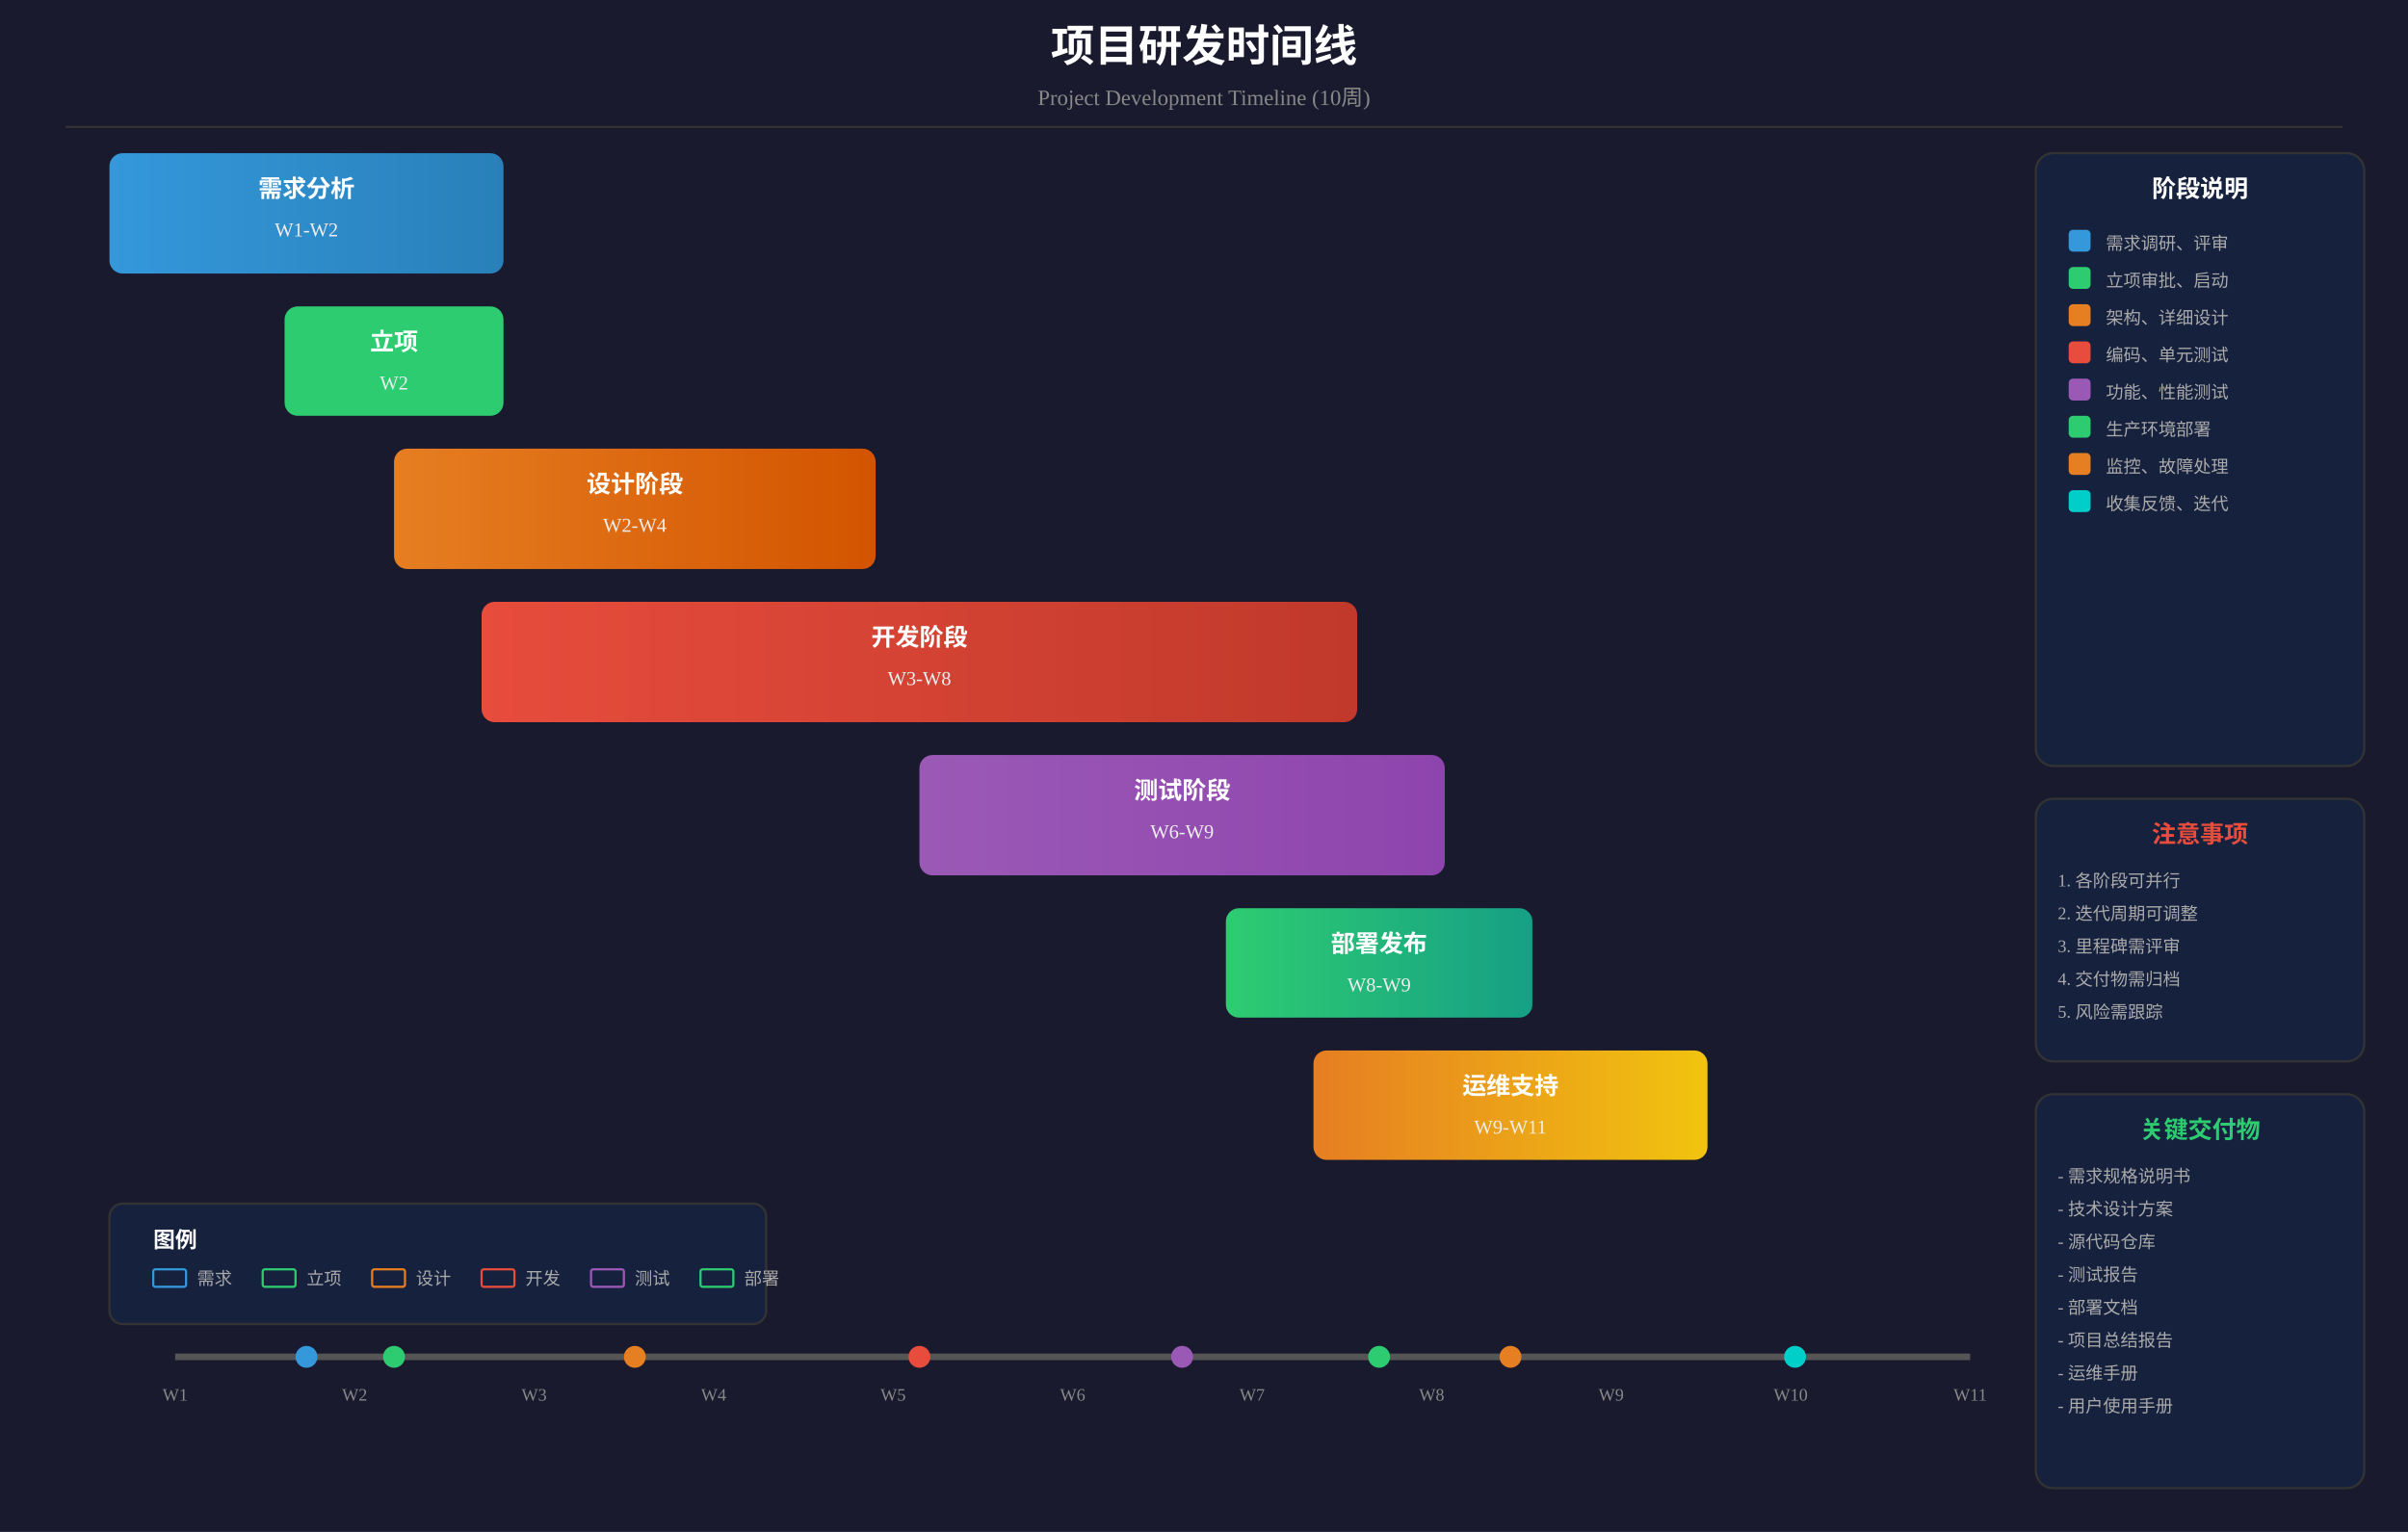
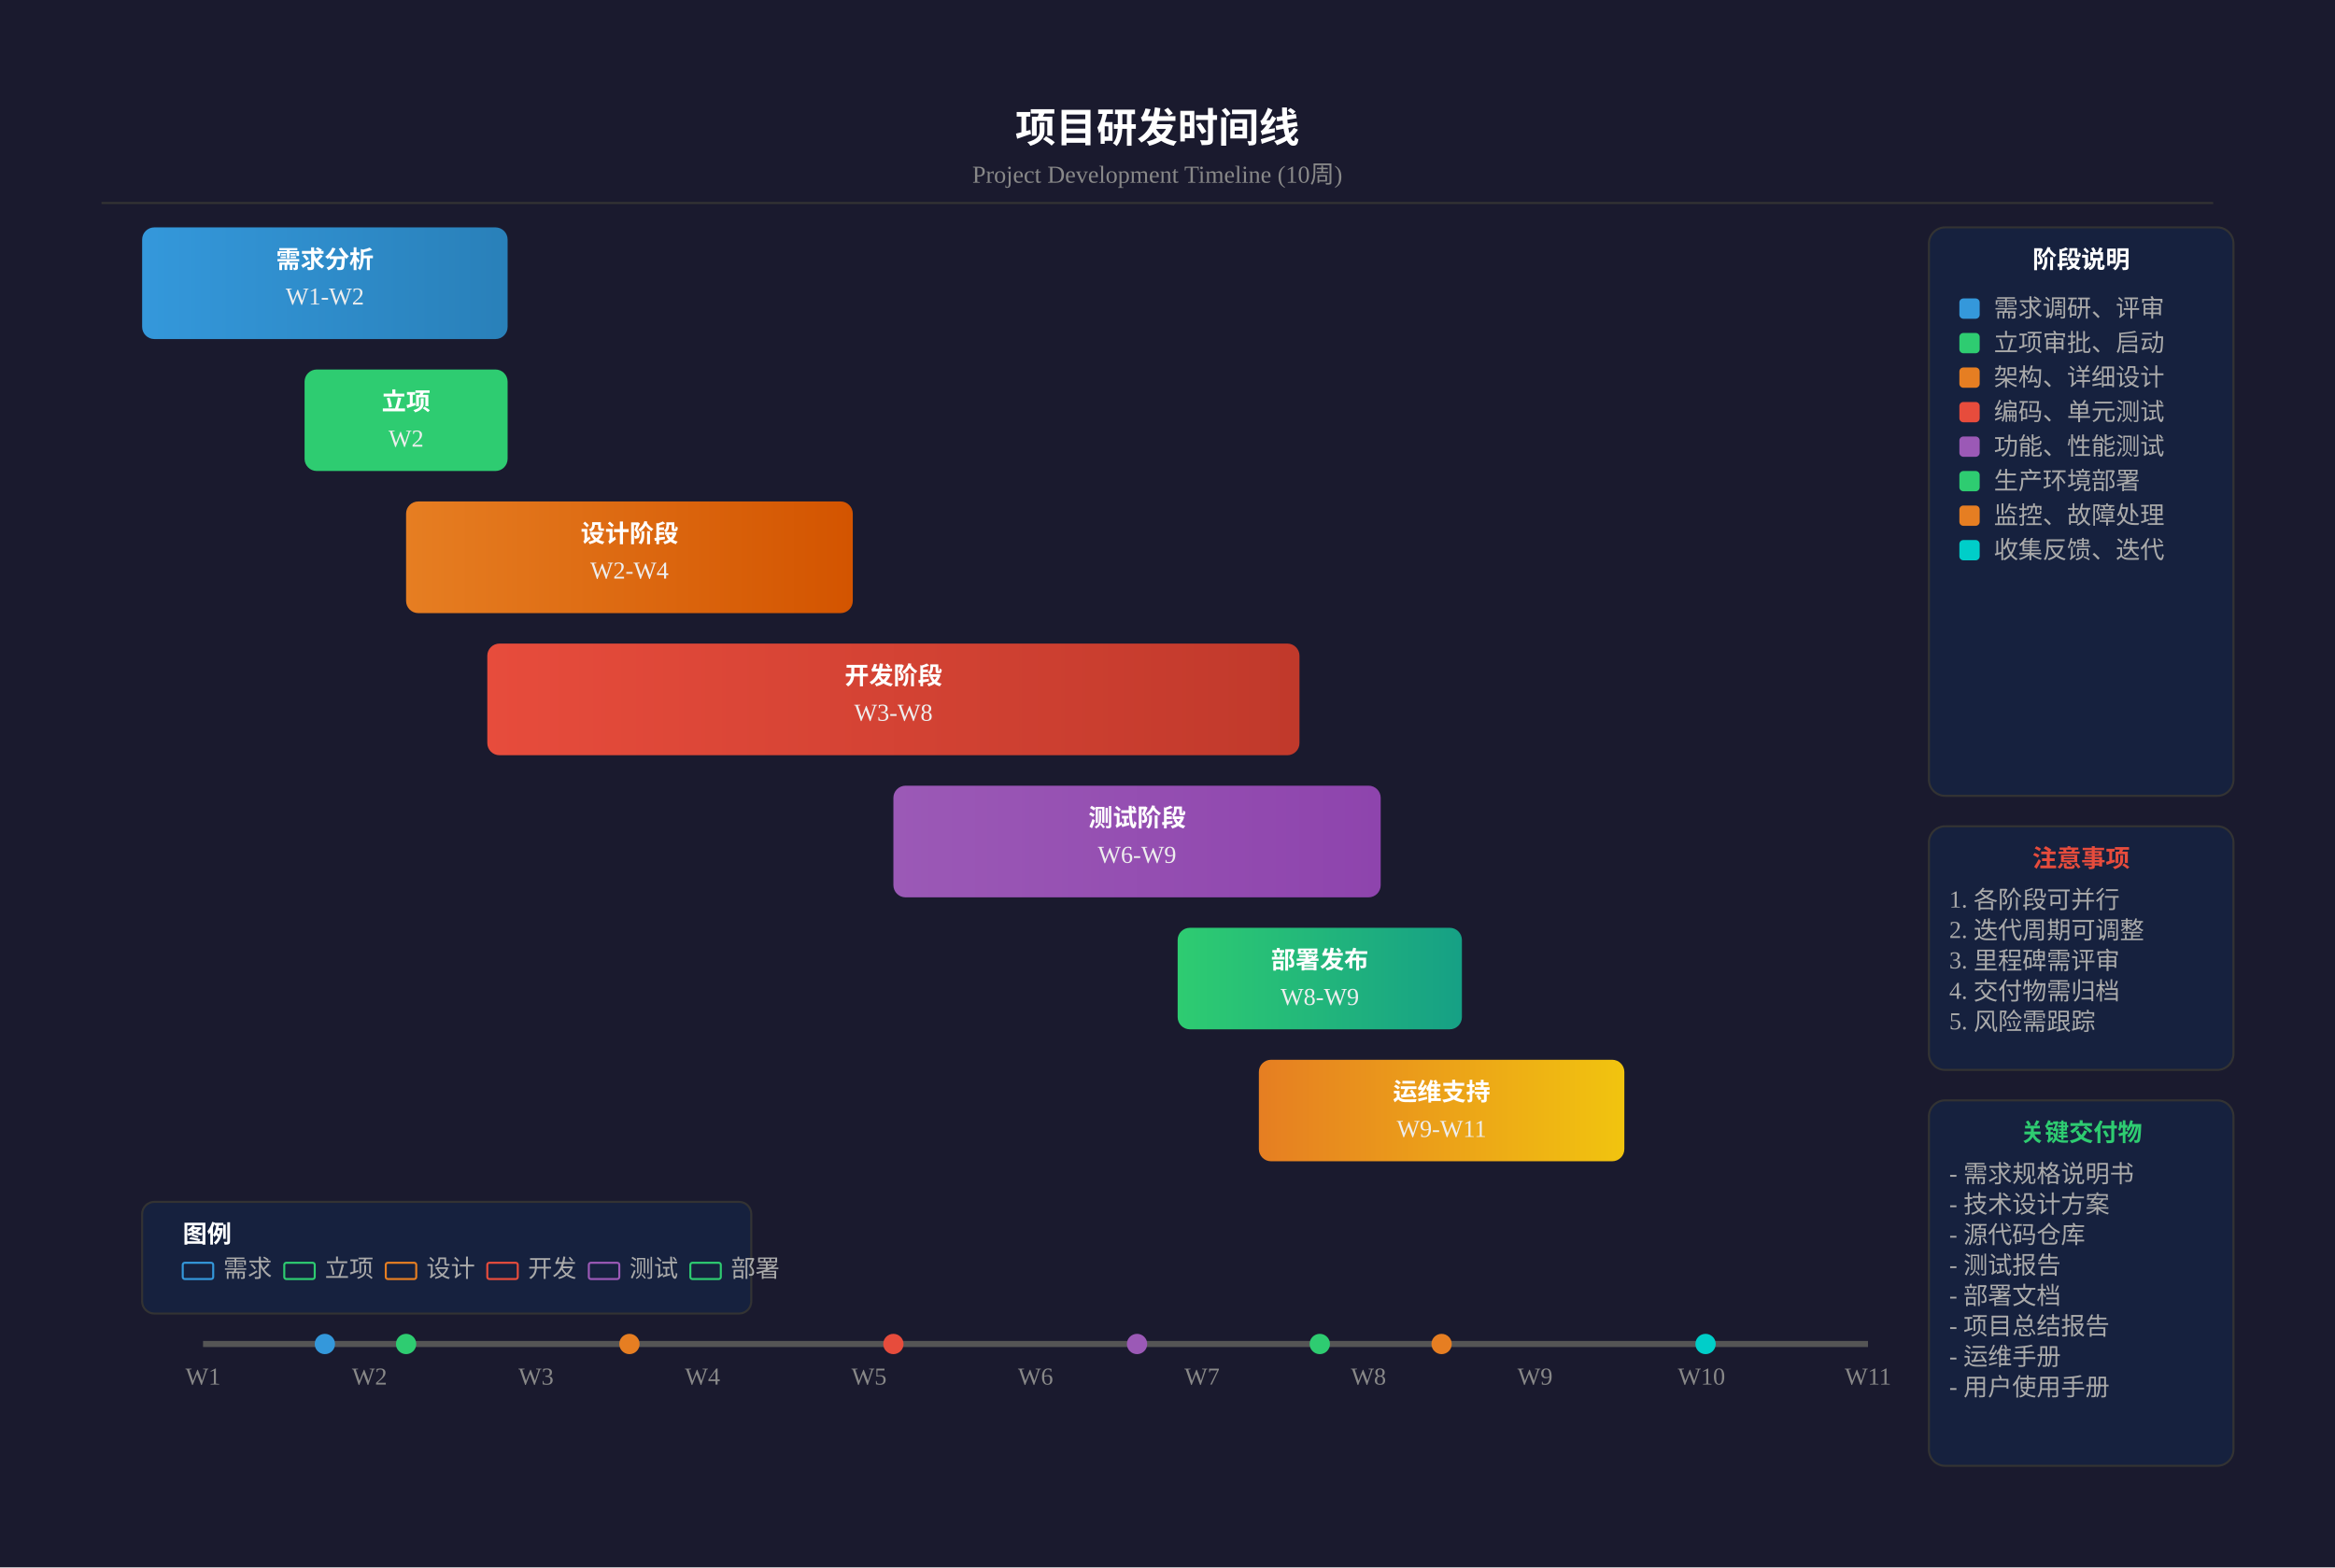
- <svg xmlns="http://www.w3.org/2000/svg" width="1100" height="700" viewBox="0 0 1100 700">
+ <svg xmlns="http://www.w3.org/2000/svg" width="1150" height="772" viewBox="0 0 1150 772" role="img" aria-labelledby="title desc">
  <defs>
    <linearGradient id="grad1" x1="0%" y1="0%" x2="100%" y2="0%">
      <stop offset="0%" stop-color="#3498db" />
      <stop offset="100%" stop-color="#2980b9" />
    </linearGradient>
    <linearGradient id="grad2" x1="0%" y1="0%" x2="100%" y2="0%">
      <stop offset="0%" stop-color="#2ecc71" />
      <stop offset="100%" stop-color="#2ecc71" />
    </linearGradient>
    <linearGradient id="grad3" x1="0%" y1="0%" x2="100%" y2="0%">
      <stop offset="0%" stop-color="#e67e22" />
      <stop offset="100%" stop-color="#d35400" />
    </linearGradient>
    <linearGradient id="grad4" x1="0%" y1="0%" x2="100%" y2="0%">
      <stop offset="0%" stop-color="#e74c3c" />
      <stop offset="100%" stop-color="#c0392b" />
    </linearGradient>
    <linearGradient id="grad5" x1="0%" y1="0%" x2="100%" y2="0%">
      <stop offset="0%" stop-color="#9b59b6" />
      <stop offset="100%" stop-color="#8e44ad" />
    </linearGradient>
    <linearGradient id="grad6" x1="0%" y1="0%" x2="100%" y2="0%">
      <stop offset="0%" stop-color="#2ecc71" />
      <stop offset="100%" stop-color="#16a085" />
    </linearGradient>
    <linearGradient id="grad7" x1="0%" y1="0%" x2="100%" y2="0%">
      <stop offset="0%" stop-color="#e67e22" />
      <stop offset="100%" stop-color="#f1c40f" />
    </linearGradient>
    <linearGradient id="grad8" x1="0%" y1="0%" x2="100%" y2="0%">
      <stop offset="0%" stop-color="#00cec9" />
      <stop offset="100%" stop-color="#00b894" />
    </linearGradient>
  </defs>
-   <rect width="1100" height="700" fill="#1a1a2e" />
-   <text x="550" y="28" text-anchor="middle" font-size="20" font-weight="bold" fill="#fff">项目研发时间线</text>
-   <text x="550" y="48" text-anchor="middle" font-size="10" fill="#888">Project Development Timeline (10周)</text>
-   <line x1="30" y1="58" x2="1070" y2="58" stroke="#333" stroke-width="1" />
-   <line x1="80" y1="620" x2="900" y2="620" stroke="#555" stroke-width="3" />
-   <text x="80" y="640" text-anchor="middle" font-size="8" fill="#888">W1</text>
-   <text x="162" y="640" text-anchor="middle" font-size="8" fill="#888">W2</text>
-   <text x="244" y="640" text-anchor="middle" font-size="8" fill="#888">W3</text>
-   <text x="326" y="640" text-anchor="middle" font-size="8" fill="#888">W4</text>
-   <text x="408" y="640" text-anchor="middle" font-size="8" fill="#888">W5</text>
-   <text x="490" y="640" text-anchor="middle" font-size="8" fill="#888">W6</text>
-   <text x="572" y="640" text-anchor="middle" font-size="8" fill="#888">W7</text>
-   <text x="654" y="640" text-anchor="middle" font-size="8" fill="#888">W8</text>
-   <text x="736" y="640" text-anchor="middle" font-size="8" fill="#888">W9</text>
-   <text x="818" y="640" text-anchor="middle" font-size="8" fill="#888">W10</text>
-   <text x="900" y="640" text-anchor="middle" font-size="8" fill="#888">W11</text>
-   <rect x="50" y="70" width="180" height="55" rx="6" fill="url(#grad1)" />
-   <text x="140" y="90" text-anchor="middle" font-size="11" font-weight="bold" fill="#fff">需求分析</text>
-   <text x="140" y="108" text-anchor="middle" font-size="9" fill="#eee">W1-W2</text>
-   <rect x="130" y="140" width="100" height="50" rx="6" fill="url(#grad2)" />
-   <text x="180" y="160" text-anchor="middle" font-size="11" font-weight="bold" fill="#fff">立项</text>
-   <text x="180" y="178" text-anchor="middle" font-size="9" fill="#eee">W2</text>
-   <rect x="180" y="205" width="220" height="55" rx="6" fill="url(#grad3)" />
-   <text x="290" y="225" text-anchor="middle" font-size="11" font-weight="bold" fill="#fff">设计阶段</text>
-   <text x="290" y="243" text-anchor="middle" font-size="9" fill="#eee">W2-W4</text>
-   <rect x="220" y="275" width="400" height="55" rx="6" fill="url(#grad4)" />
-   <text x="420" y="295" text-anchor="middle" font-size="11" font-weight="bold" fill="#fff">开发阶段</text>
-   <text x="420" y="313" text-anchor="middle" font-size="9" fill="#eee">W3-W8</text>
-   <rect x="420" y="345" width="240" height="55" rx="6" fill="url(#grad5)" />
-   <text x="540" y="365" text-anchor="middle" font-size="11" font-weight="bold" fill="#fff">测试阶段</text>
-   <text x="540" y="383" text-anchor="middle" font-size="9" fill="#eee">W6-W9</text>
-   <rect x="560" y="415" width="140" height="50" rx="6" fill="url(#grad6)" />
-   <text x="630" y="435" text-anchor="middle" font-size="11" font-weight="bold" fill="#fff">部署发布</text>
-   <text x="630" y="453" text-anchor="middle" font-size="9" fill="#eee">W8-W9</text>
-   <rect x="600" y="480" width="180" height="50" rx="6" fill="url(#grad7)" />
-   <text x="690" y="500" text-anchor="middle" font-size="11" font-weight="bold" fill="#fff">运维支持</text>
-   <text x="690" y="518" text-anchor="middle" font-size="9" fill="#eee">W9-W11</text>
-   <circle cx="140" cy="620" r="5" fill="#3498db" />
-   <circle cx="180" cy="620" r="5" fill="#2ecc71" />
-   <circle cx="290" cy="620" r="5" fill="#e67e22" />
-   <circle cx="420" cy="620" r="5" fill="#e74c3c" />
-   <circle cx="540" cy="620" r="5" fill="#9b59b6" />
-   <circle cx="630" cy="620" r="5" fill="#2ecc71" />
-   <circle cx="690" cy="620" r="5" fill="#e67e22" />
-   <circle cx="820" cy="620" r="5" fill="#00cec9" />
-   <rect x="930" y="70" width="150" height="280" rx="8" fill="#16213e" stroke="#333" />
-   <text x="1005" y="90" text-anchor="middle" font-size="11" font-weight="bold" fill="#fff">阶段说明</text>
-   <rect x="945" y="105" width="10" height="10" rx="2" fill="#3498db" />
-   <text x="962" y="114" font-size="8" fill="#aaa">需求调研、评审</text>
-   <rect x="945" y="122" width="10" height="10" rx="2" fill="#2ecc71" />
-   <text x="962" y="131" font-size="8" fill="#aaa">立项审批、启动</text>
-   <rect x="945" y="139" width="10" height="10" rx="2" fill="#e67e22" />
-   <text x="962" y="148" font-size="8" fill="#aaa">架构、详细设计</text>
-   <rect x="945" y="156" width="10" height="10" rx="2" fill="#e74c3c" />
-   <text x="962" y="165" font-size="8" fill="#aaa">编码、单元测试</text>
-   <rect x="945" y="173" width="10" height="10" rx="2" fill="#9b59b6" />
-   <text x="962" y="182" font-size="8" fill="#aaa">功能、性能测试</text>
-   <rect x="945" y="190" width="10" height="10" rx="2" fill="#2ecc71" />
-   <text x="962" y="199" font-size="8" fill="#aaa">生产环境部署</text>
-   <rect x="945" y="207" width="10" height="10" rx="2" fill="#e67e22" />
-   <text x="962" y="216" font-size="8" fill="#aaa">监控、故障处理</text>
-   <rect x="945" y="224" width="10" height="10" rx="2" fill="#00cec9" />
-   <text x="962" y="233" font-size="8" fill="#aaa">收集反馈、迭代</text>
-   <rect x="930" y="365" width="150" height="120" rx="8" fill="#16213e" stroke="#333" />
-   <text x="1005" y="385" text-anchor="middle" font-size="11" font-weight="bold" fill="#e74c3c">注意事项</text>
-   <text x="940" y="405" font-size="8" fill="#aaa">1. 各阶段可并行</text>
-   <text x="940" y="420" font-size="8" fill="#aaa">2. 迭代周期可调整</text>
-   <text x="940" y="435" font-size="8" fill="#aaa">3. 里程碑需评审</text>
-   <text x="940" y="450" font-size="8" fill="#aaa">4. 交付物需归档</text>
-   <text x="940" y="465" font-size="8" fill="#aaa">5. 风险需跟踪</text>
-   <rect x="930" y="500" width="150" height="180" rx="8" fill="#16213e" stroke="#333" />
-   <text x="1005" y="520" text-anchor="middle" font-size="11" font-weight="bold" fill="#2ecc71">关键交付物</text>
-   <text x="940" y="540" font-size="8" fill="#aaa">- 需求规格说明书</text>
-   <text x="940" y="555" font-size="8" fill="#aaa">- 技术设计方案</text>
-   <text x="940" y="570" font-size="8" fill="#aaa">- 源代码仓库</text>
-   <text x="940" y="585" font-size="8" fill="#aaa">- 测试报告</text>
-   <text x="940" y="600" font-size="8" fill="#aaa">- 部署文档</text>
-   <text x="940" y="615" font-size="8" fill="#aaa">- 项目总结报告</text>
-   <text x="940" y="630" font-size="8" fill="#aaa">- 运维手册</text>
-   <text x="940" y="645" font-size="8" fill="#aaa">- 用户使用手册</text>
-   <rect x="50" y="550" width="300" height="55" rx="6" fill="#16213e" stroke="#333" />
-   <text x="70" y="570" font-size="10" font-weight="bold" fill="#fff">图例</text>
-   <rect x="70" y="580" width="15" height="8" rx="1" fill="none" stroke="#3498db" stroke-width="1" />
-   <text x="90" y="587" font-size="8" fill="#aaa">需求</text>
-   <rect x="120" y="580" width="15" height="8" rx="1" fill="none" stroke="#2ecc71" stroke-width="1" />
-   <text x="140" y="587" font-size="8" fill="#aaa">立项</text>
-   <rect x="170" y="580" width="15" height="8" rx="1" fill="none" stroke="#e67e22" stroke-width="1" />
-   <text x="190" y="587" font-size="8" fill="#aaa">设计</text>
-   <rect x="220" y="580" width="15" height="8" rx="1" fill="none" stroke="#e74c3c" stroke-width="1" />
-   <text x="240" y="587" font-size="8" fill="#aaa">开发</text>
-   <rect x="270" y="580" width="15" height="8" rx="1" fill="none" stroke="#9b59b6" stroke-width="1" />
-   <text x="290" y="587" font-size="8" fill="#aaa">测试</text>
-   <rect x="320" y="580" width="15" height="8" rx="1" fill="none" stroke="#2ecc71" stroke-width="1" />
-   <text x="340" y="587" font-size="8" fill="#aaa">部署</text>
+   <rect width="1150" height="772" fill="#1a1a2e" x="0" y="0" />
+   <g transform="translate(20 42)">
+     <text x="550" y="28" text-anchor="middle" font-size="20" font-weight="bold" fill="#fff">项目研发时间线</text>
+     <text x="550" y="48" text-anchor="middle" font-size="12" fill="#888">Project Development Timeline (10周)</text>
+     <line x1="30" y1="58" x2="1070" y2="58" stroke="#333" stroke-width="1" />
+     <line x1="80" y1="620" x2="900" y2="620" stroke="#555" stroke-width="3" />
+     <text x="80" y="640" text-anchor="middle" font-size="12" fill="#888">W1</text>
+     <text x="162" y="640" text-anchor="middle" font-size="12" fill="#888">W2</text>
+     <text x="244" y="640" text-anchor="middle" font-size="12" fill="#888">W3</text>
+     <text x="326" y="640" text-anchor="middle" font-size="12" fill="#888">W4</text>
+     <text x="408" y="640" text-anchor="middle" font-size="12" fill="#888">W5</text>
+     <text x="490" y="640" text-anchor="middle" font-size="12" fill="#888">W6</text>
+     <text x="572" y="640" text-anchor="middle" font-size="12" fill="#888">W7</text>
+     <text x="654" y="640" text-anchor="middle" font-size="12" fill="#888">W8</text>
+     <text x="736" y="640" text-anchor="middle" font-size="12" fill="#888">W9</text>
+     <text x="818" y="640" text-anchor="middle" font-size="12" fill="#888">W10</text>
+     <text x="900" y="640" text-anchor="middle" font-size="12" fill="#888">W11</text>
+     <rect x="50" y="70" width="180" height="55" rx="6" fill="url(#grad1)" />
+     <text x="140" y="90" text-anchor="middle" font-size="12" font-weight="bold" fill="#fff">需求分析</text>
+     <text x="140" y="108" text-anchor="middle" font-size="12" fill="#eee">W1-W2</text>
+     <rect x="130" y="140" width="100" height="50" rx="6" fill="url(#grad2)" />
+     <text x="180" y="160" text-anchor="middle" font-size="12" font-weight="bold" fill="#fff">立项</text>
+     <text x="180" y="178" text-anchor="middle" font-size="12" fill="#eee">W2</text>
+     <rect x="180" y="205" width="220" height="55" rx="6" fill="url(#grad3)" />
+     <text x="290" y="225" text-anchor="middle" font-size="12" font-weight="bold" fill="#fff">设计阶段</text>
+     <text x="290" y="243" text-anchor="middle" font-size="12" fill="#eee">W2-W4</text>
+     <rect x="220" y="275" width="400" height="55" rx="6" fill="url(#grad4)" />
+     <text x="420" y="295" text-anchor="middle" font-size="12" font-weight="bold" fill="#fff">开发阶段</text>
+     <text x="420" y="313" text-anchor="middle" font-size="12" fill="#eee">W3-W8</text>
+     <rect x="420" y="345" width="240" height="55" rx="6" fill="url(#grad5)" />
+     <text x="540" y="365" text-anchor="middle" font-size="12" font-weight="bold" fill="#fff">测试阶段</text>
+     <text x="540" y="383" text-anchor="middle" font-size="12" fill="#eee">W6-W9</text>
+     <rect x="560" y="415" width="140" height="50" rx="6" fill="url(#grad6)" />
+     <text x="630" y="435" text-anchor="middle" font-size="12" font-weight="bold" fill="#fff">部署发布</text>
+     <text x="630" y="453" text-anchor="middle" font-size="12" fill="#eee">W8-W9</text>
+     <rect x="600" y="480" width="180" height="50" rx="6" fill="url(#grad7)" />
+     <text x="690" y="500" text-anchor="middle" font-size="12" font-weight="bold" fill="#fff">运维支持</text>
+     <text x="690" y="518" text-anchor="middle" font-size="12" fill="#eee">W9-W11</text>
+     <circle cx="140" cy="620" r="5" fill="#3498db" />
+     <circle cx="180" cy="620" r="5" fill="#2ecc71" />
+     <circle cx="290" cy="620" r="5" fill="#e67e22" />
+     <circle cx="420" cy="620" r="5" fill="#e74c3c" />
+     <circle cx="540" cy="620" r="5" fill="#9b59b6" />
+     <circle cx="630" cy="620" r="5" fill="#2ecc71" />
+     <circle cx="690" cy="620" r="5" fill="#e67e22" />
+     <circle cx="820" cy="620" r="5" fill="#00cec9" />
+     <rect x="930" y="70" width="150" height="280" rx="8" fill="#16213e" stroke="#333" />
+     <text x="1005" y="90" text-anchor="middle" font-size="12" font-weight="bold" fill="#fff">阶段说明</text>
+     <rect x="945" y="105" width="10" height="10" rx="2" fill="#3498db" />
+     <text x="962" y="114" font-size="12" fill="#aaa">需求调研、评审</text>
+     <rect x="945" y="122" width="10" height="10" rx="2" fill="#2ecc71" />
+     <text x="962" y="131" font-size="12" fill="#aaa">立项审批、启动</text>
+     <rect x="945" y="139" width="10" height="10" rx="2" fill="#e67e22" />
+     <text x="962" y="148" font-size="12" fill="#aaa">架构、详细设计</text>
+     <rect x="945" y="156" width="10" height="10" rx="2" fill="#e74c3c" />
+     <text x="962" y="165" font-size="12" fill="#aaa">编码、单元测试</text>
+     <rect x="945" y="173" width="10" height="10" rx="2" fill="#9b59b6" />
+     <text x="962" y="182" font-size="12" fill="#aaa">功能、性能测试</text>
+     <rect x="945" y="190" width="10" height="10" rx="2" fill="#2ecc71" />
+     <text x="962" y="199" font-size="12" fill="#aaa">生产环境部署</text>
+     <rect x="945" y="207" width="10" height="10" rx="2" fill="#e67e22" />
+     <text x="962" y="216" font-size="12" fill="#aaa">监控、故障处理</text>
+     <rect x="945" y="224" width="10" height="10" rx="2" fill="#00cec9" />
+     <text x="962" y="233" font-size="12" fill="#aaa">收集反馈、迭代</text>
+     <rect x="930" y="365" width="150" height="120" rx="8" fill="#16213e" stroke="#333" />
+     <text x="1005" y="385" text-anchor="middle" font-size="12" font-weight="bold" fill="#e74c3c">注意事项</text>
+     <text x="940" y="405" font-size="12" fill="#aaa">1. 各阶段可并行</text>
+     <text x="940" y="420" font-size="12" fill="#aaa">2. 迭代周期可调整</text>
+     <text x="940" y="435" font-size="12" fill="#aaa">3. 里程碑需评审</text>
+     <text x="940" y="450" font-size="12" fill="#aaa">4. 交付物需归档</text>
+     <text x="940" y="465" font-size="12" fill="#aaa">5. 风险需跟踪</text>
+     <rect x="930" y="500" width="150" height="180" rx="8" fill="#16213e" stroke="#333" />
+     <text x="1005" y="520" text-anchor="middle" font-size="12" font-weight="bold" fill="#2ecc71">关键交付物</text>
+     <text x="940" y="540" font-size="12" fill="#aaa">- 需求规格说明书</text>
+     <text x="940" y="555" font-size="12" fill="#aaa">- 技术设计方案</text>
+     <text x="940" y="570" font-size="12" fill="#aaa">- 源代码仓库</text>
+     <text x="940" y="585" font-size="12" fill="#aaa">- 测试报告</text>
+     <text x="940" y="600" font-size="12" fill="#aaa">- 部署文档</text>
+     <text x="940" y="615" font-size="12" fill="#aaa">- 项目总结报告</text>
+     <text x="940" y="630" font-size="12" fill="#aaa">- 运维手册</text>
+     <text x="940" y="645" font-size="12" fill="#aaa">- 用户使用手册</text>
+     <rect x="50" y="550" width="300" height="55" rx="6" fill="#16213e" stroke="#333" />
+     <text x="70" y="570" font-size="12" font-weight="bold" fill="#fff">图例</text>
+     <rect x="70" y="580" width="15" height="8" rx="1" fill="none" stroke="#3498db" stroke-width="1" />
+     <text x="90" y="587" font-size="12" fill="#aaa">需求</text>
+     <rect x="120" y="580" width="15" height="8" rx="1" fill="none" stroke="#2ecc71" stroke-width="1" />
+     <text x="140" y="587" font-size="12" fill="#aaa">立项</text>
+     <rect x="170" y="580" width="15" height="8" rx="1" fill="none" stroke="#e67e22" stroke-width="1" />
+     <text x="190" y="587" font-size="12" fill="#aaa">设计</text>
+     <rect x="220" y="580" width="15" height="8" rx="1" fill="none" stroke="#e74c3c" stroke-width="1" />
+     <text x="240" y="587" font-size="12" fill="#aaa">开发</text>
+     <rect x="270" y="580" width="15" height="8" rx="1" fill="none" stroke="#9b59b6" stroke-width="1" />
+     <text x="290" y="587" font-size="12" fill="#aaa">测试</text>
+     <rect x="320" y="580" width="15" height="8" rx="1" fill="none" stroke="#2ecc71" stroke-width="1" />
+     <text x="340" y="587" font-size="12" fill="#aaa">部署</text>
+   </g>
</svg>
